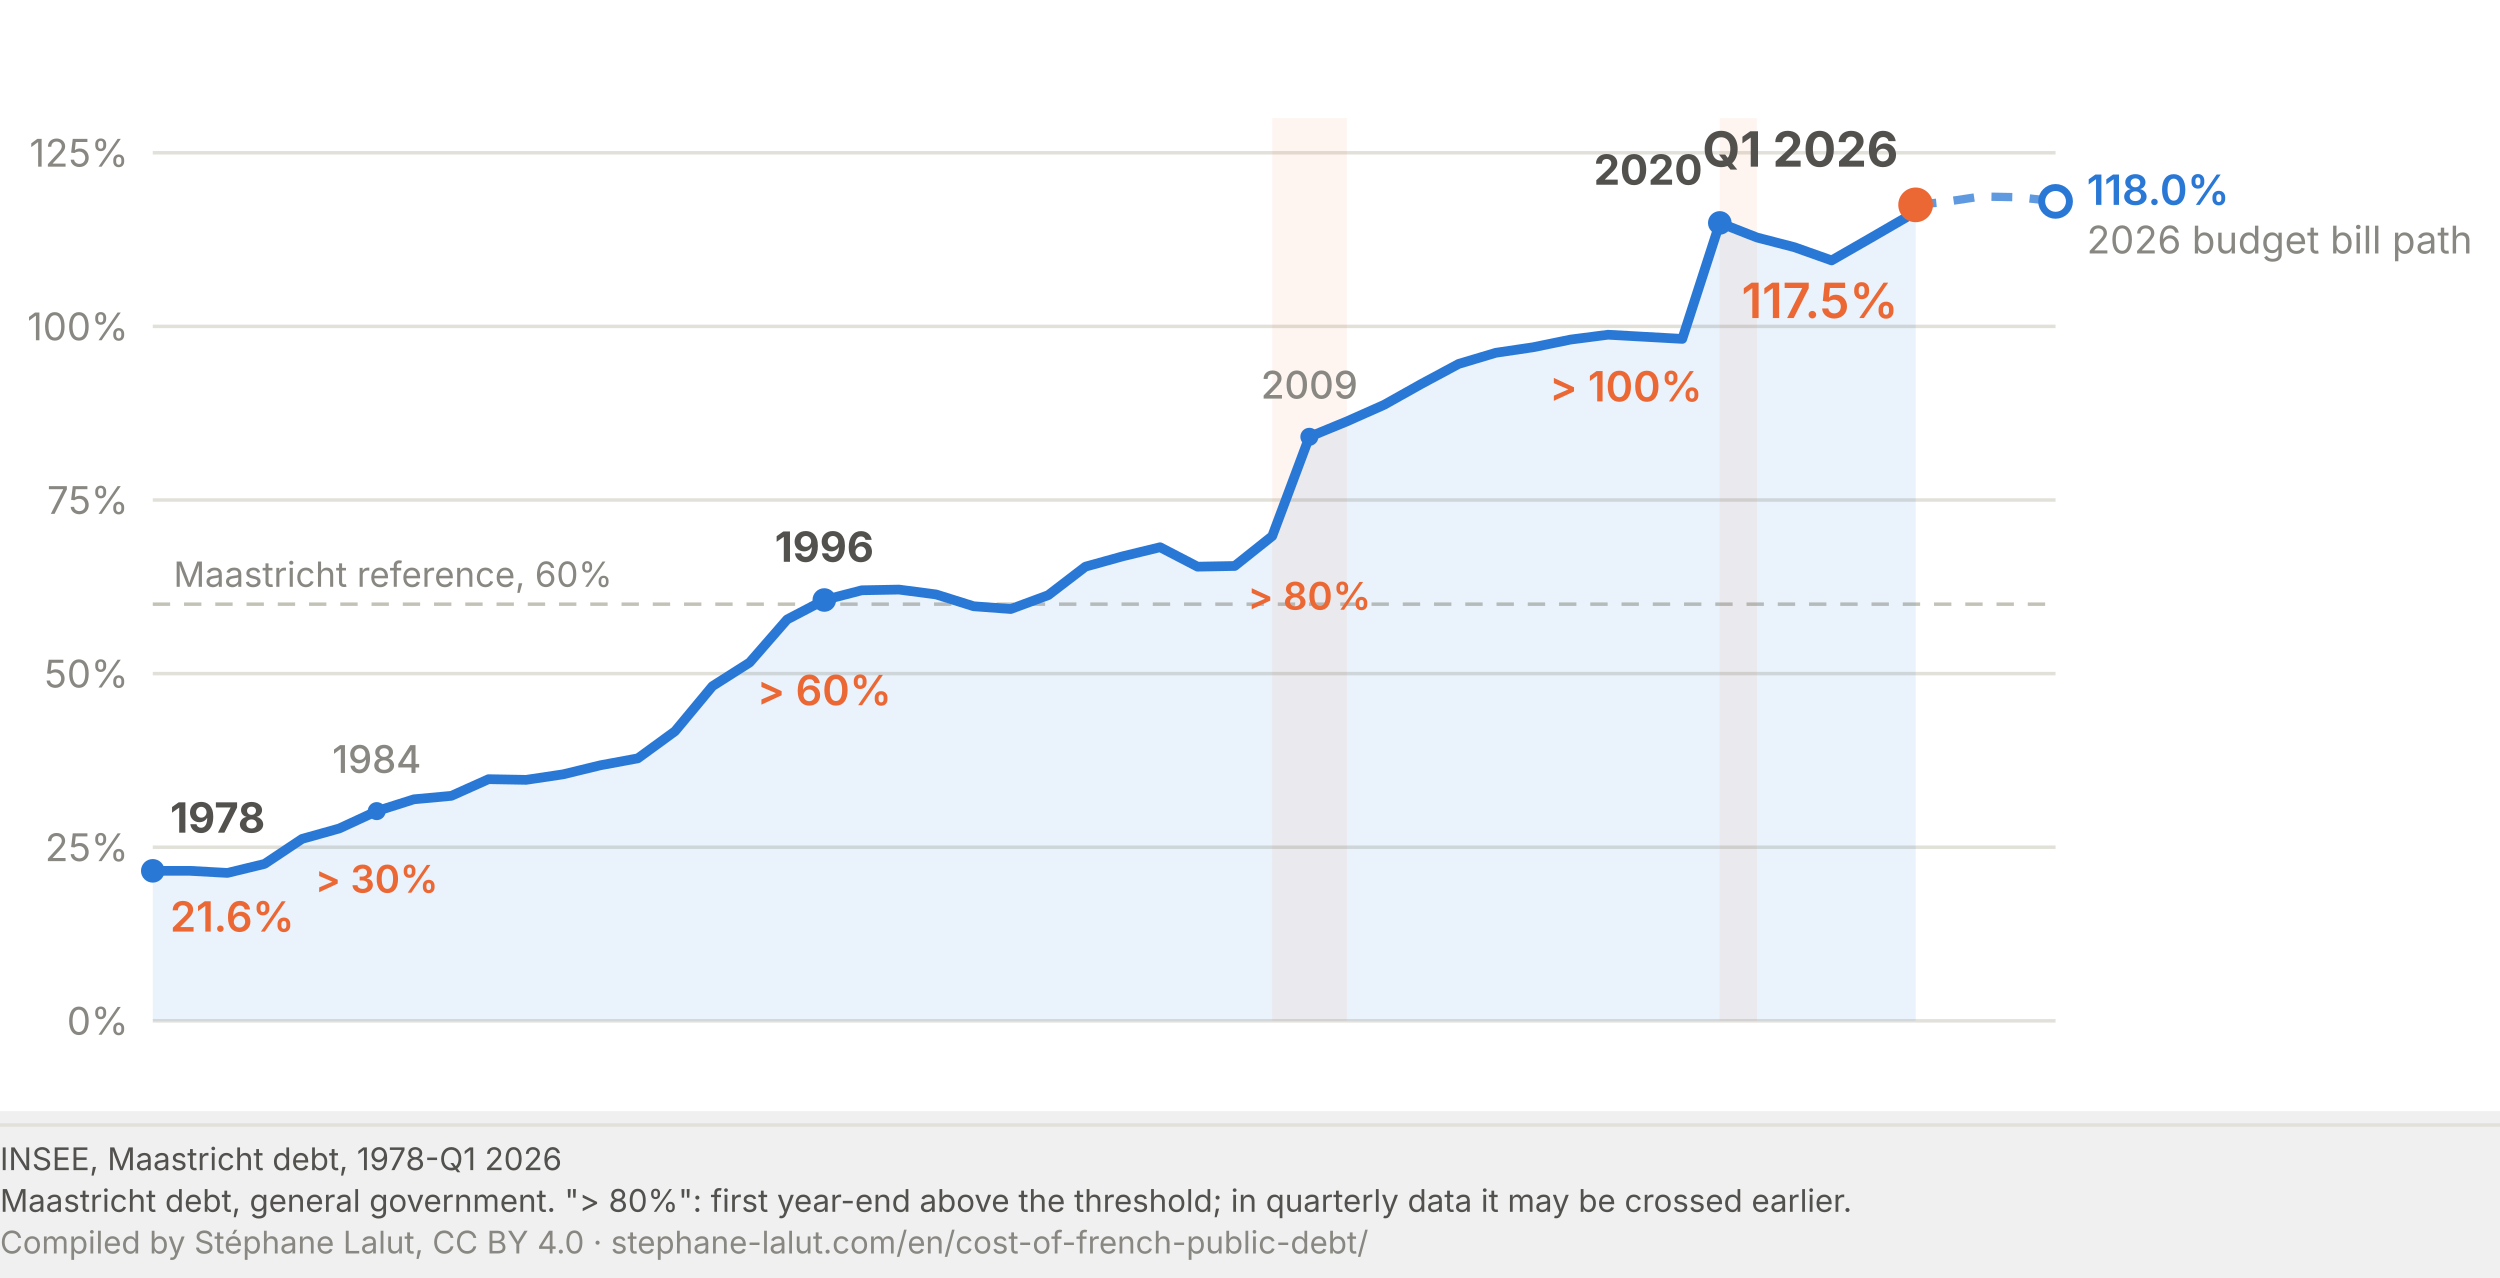
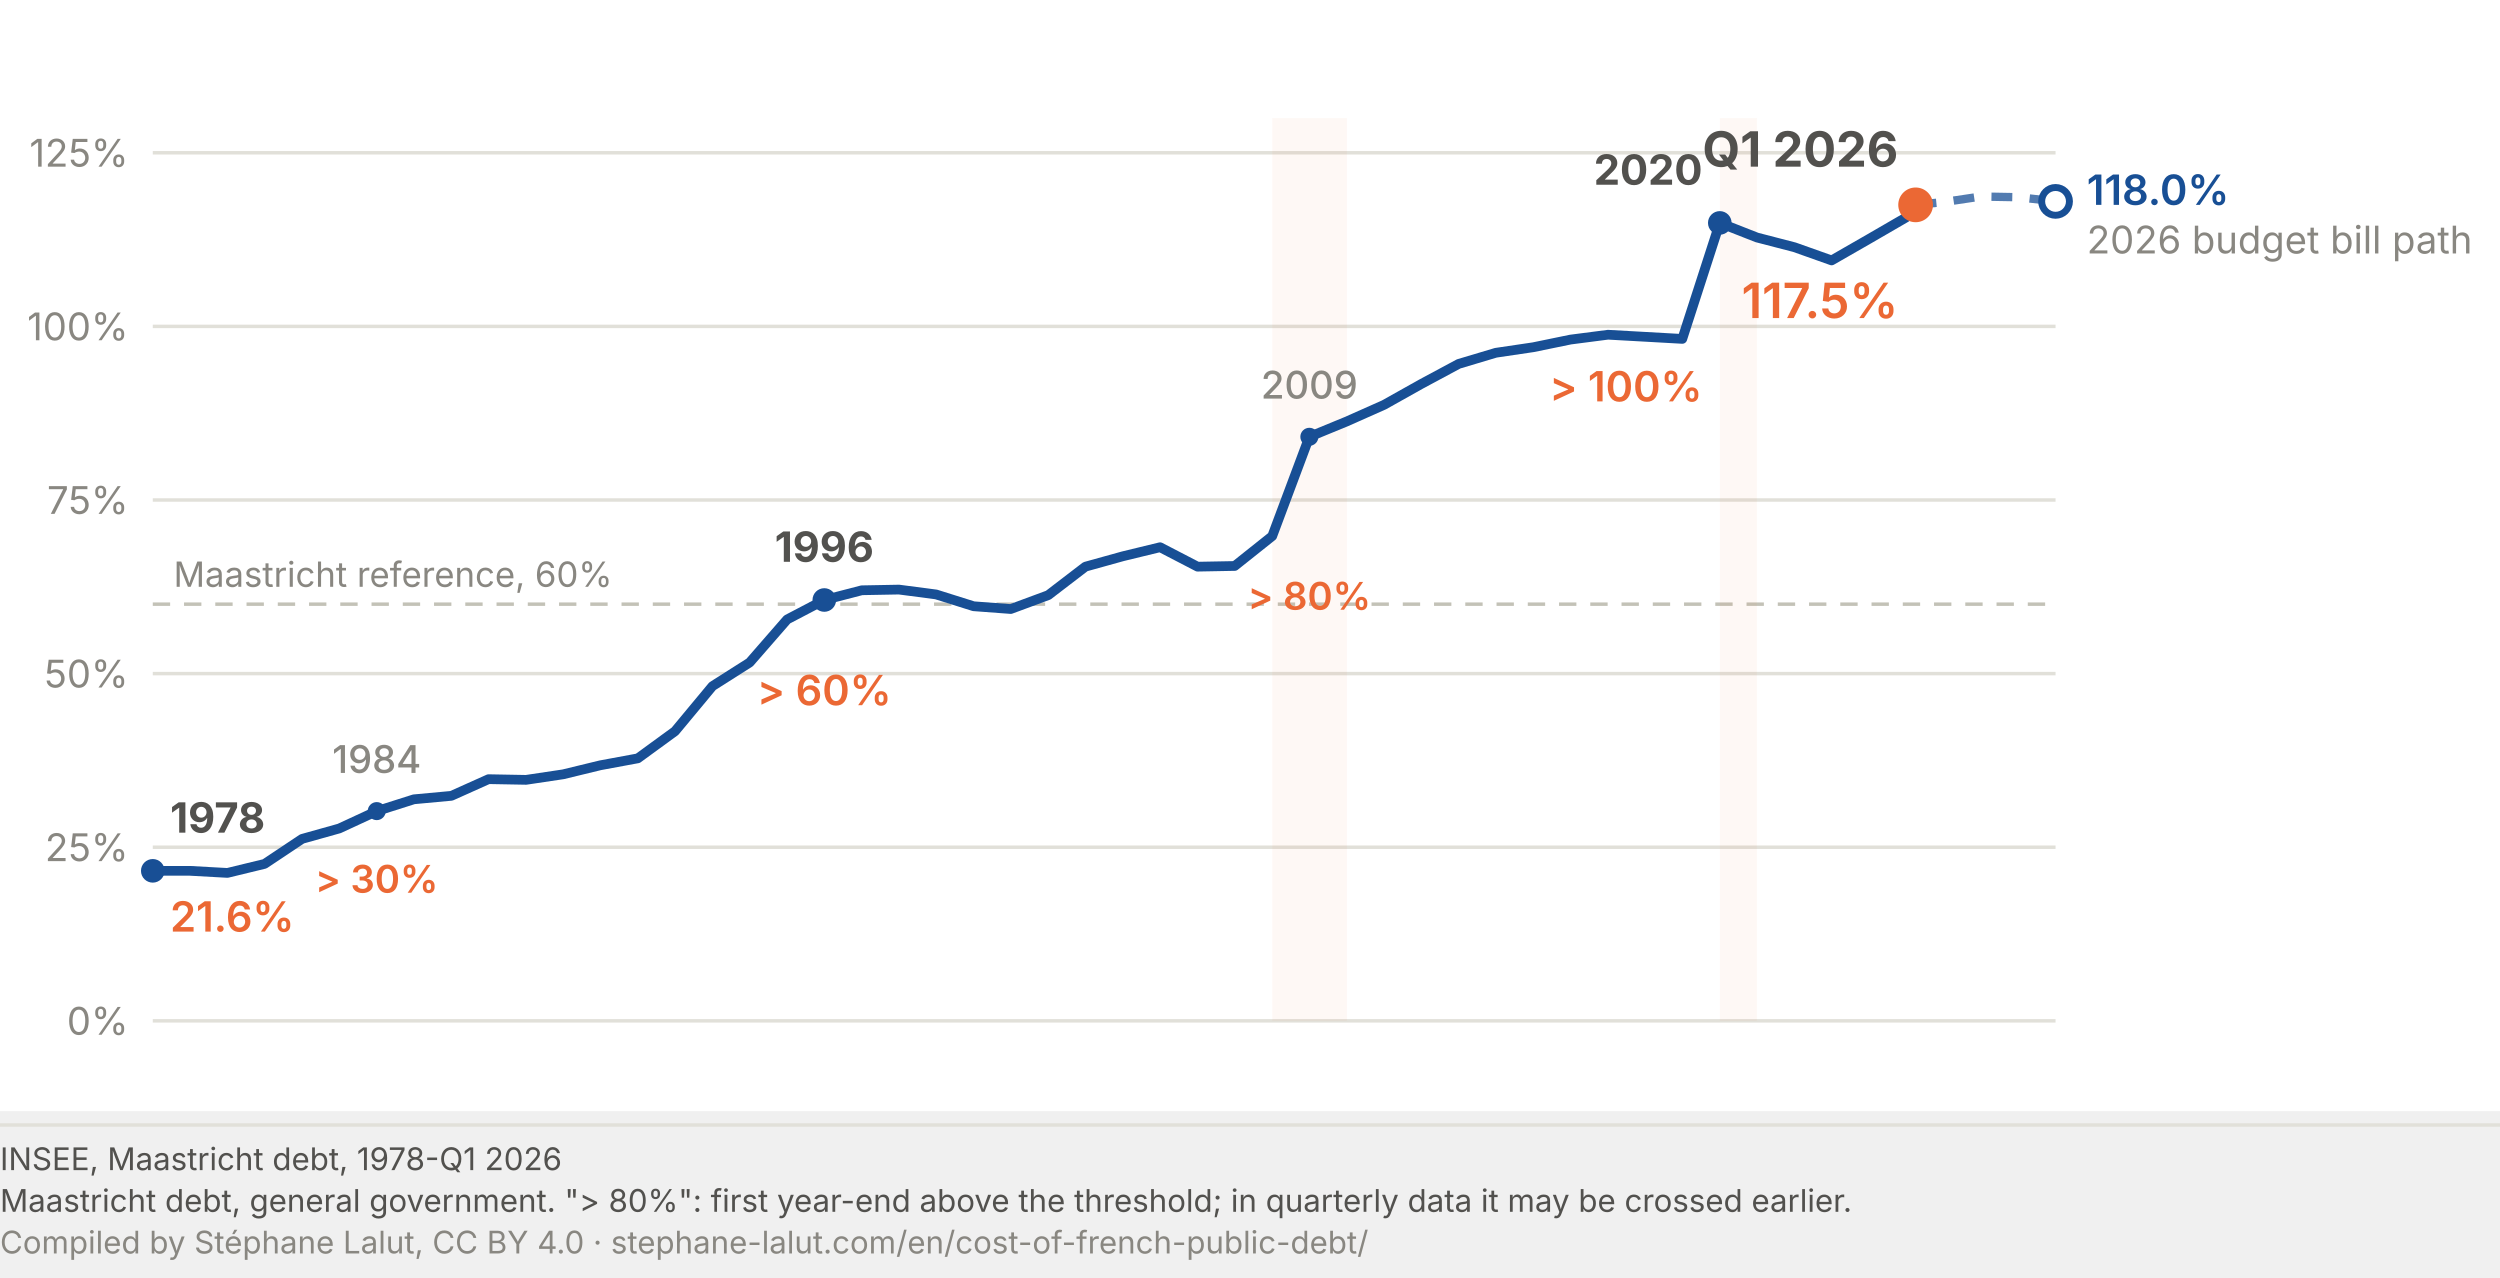
<svg xmlns="http://www.w3.org/2000/svg" viewBox="0 0 720 368" width="720" height="368" role="img" aria-labelledby="dl-t dl-d">
  <rect width="720" height="320" fill="#fff" />
  <line x1="44.0" y1="294.0" x2="592.0" y2="294.0" stroke="#e1e0d9" stroke-width="1" />
  <text x="37.0" y="298.0" font-family="system-ui, -apple-system, Segoe UI, sans-serif" font-size="11" fill="#898781" text-anchor="end">0%</text>
  <line x1="44.0" y1="244.0" x2="592.0" y2="244.0" stroke="#e1e0d9" stroke-width="1" />
  <text x="37.0" y="248.0" font-family="system-ui, -apple-system, Segoe UI, sans-serif" font-size="11" fill="#898781" text-anchor="end">25%</text>
  <line x1="44.0" y1="194.0" x2="592.0" y2="194.0" stroke="#e1e0d9" stroke-width="1" />
  <text x="37.0" y="198.0" font-family="system-ui, -apple-system, Segoe UI, sans-serif" font-size="11" fill="#898781" text-anchor="end">50%</text>
  <line x1="44.0" y1="144.0" x2="592.0" y2="144.0" stroke="#e1e0d9" stroke-width="1" />
  <text x="37.0" y="148.0" font-family="system-ui, -apple-system, Segoe UI, sans-serif" font-size="11" fill="#898781" text-anchor="end">75%</text>
  <line x1="44.0" y1="94.0" x2="592.0" y2="94.0" stroke="#e1e0d9" stroke-width="1" />
  <text x="37.0" y="98.0" font-family="system-ui, -apple-system, Segoe UI, sans-serif" font-size="11" fill="#898781" text-anchor="end">100%</text>
  <line x1="44.0" y1="44.0" x2="592.0" y2="44.0" stroke="#e1e0d9" stroke-width="1" />
  <text x="37.0" y="48.0" font-family="system-ui, -apple-system, Segoe UI, sans-serif" font-size="11" fill="#898781" text-anchor="end">125%</text>
  <line x1="44.0" y1="174.0" x2="592.0" y2="174.0" stroke="#c3c2b7" stroke-width="1" stroke-dasharray="5 4" />
  <text x="50.0" y="169.0" font-family="system-ui, -apple-system, Segoe UI, sans-serif" font-size="10" fill="#898781">Maastricht reference, 60%</text>
-   <path d="M 44.0 294.0 L 44.0 250.8 L 54.7 250.8 L 65.5 251.4 L 76.2 248.8 L 87.0 241.6 L 97.7 238.6 L 108.5 233.6 L 119.2 230.2 L 130.0 229.2 L 140.7 224.4 L 151.5 224.6 L 162.2 223.0 L 172.9 220.4 L 183.7 218.4 L 194.4 210.6 L 205.2 197.6 L 215.9 190.8 L 226.7 178.4 L 237.4 172.8 L 248.2 170.0 L 258.9 169.8 L 269.6 171.2 L 280.4 174.6 L 291.1 175.4 L 301.9 171.4 L 312.6 163.2 L 323.4 160.2 L 334.1 157.6 L 344.9 163.2 L 355.6 163.0 L 366.4 154.4 L 377.1 125.8 L 387.8 121.4 L 398.6 116.6 L 409.3 110.6 L 420.1 104.8 L 430.8 101.6 L 441.6 100.0 L 452.3 97.8 L 463.1 96.4 L 473.8 97.0 L 484.5 97.6 L 495.3 64.2 L 506.0 68.4 L 516.8 71.2 L 527.5 75.0 L 538.3 68.8 L 549.0 62.6 L 551.7 59.0 L 551.7 294.0 Z" fill="#2a78d6" fill-opacity="0.10" />
-   <path d="M551.7,59.0 L559.8,58.2 L570.5,56.6 L581.3,56.8 L592.0,58.0" fill="none" stroke="#2a78d6" stroke-width="2.4" stroke-dasharray="6 5" stroke-linejoin="round" opacity="0.75" />
-   <circle cx="592.0" cy="58.0" r="4" fill="#ffffff" stroke="#2a78d6" stroke-width="2" />
-   <text x="601.0" y="59.0" font-family="system-ui, -apple-system, Segoe UI, sans-serif" font-size="12" font-weight="600" fill="#2a78d6">118.0%</text>
+   <path d="M551.7,59.0 L559.8,58.2 L570.5,56.6 L581.3,56.8 L592.0,58.0" fill="none" stroke="#184f95" stroke-width="2.4" stroke-dasharray="6 5" stroke-linejoin="round" opacity="0.75" />
+   <circle cx="592.0" cy="58.0" r="4" fill="#ffffff" stroke="#184f95" stroke-width="2" />
+   <text x="601.0" y="59.0" font-family="system-ui, -apple-system, Segoe UI, sans-serif" font-size="12" font-weight="600" fill="#184f95">118.0%</text>
  <text x="601.0" y="73.0" font-family="system-ui, -apple-system, Segoe UI, sans-serif" font-size="11" fill="#898781">2026 budget bill path</text>
-   <rect x="366.4" y="34.0" width="21.5" height="260.0" fill="#eb6834" opacity="0.07" />
-   <rect x="495.3" y="34.0" width="10.7" height="260.0" fill="#eb6834" opacity="0.07" />
-   <path d="M 44.0 250.8 L 54.7 250.8 L 65.5 251.4 L 76.2 248.8 L 87.0 241.6 L 97.7 238.6 L 108.5 233.6 L 119.2 230.2 L 130.0 229.2 L 140.7 224.4 L 151.5 224.6 L 162.2 223.0 L 172.9 220.4 L 183.7 218.4 L 194.4 210.6 L 205.2 197.6 L 215.9 190.8 L 226.7 178.4 L 237.4 172.8 L 248.2 170.0 L 258.9 169.8 L 269.6 171.2 L 280.4 174.6 L 291.1 175.4 L 301.9 171.4 L 312.6 163.2 L 323.4 160.2 L 334.1 157.6 L 344.9 163.2 L 355.6 163.0 L 366.4 154.4 L 377.1 125.8 L 387.8 121.4 L 398.6 116.6 L 409.3 110.6 L 420.1 104.8 L 430.8 101.6 L 441.6 100.0 L 452.3 97.8 L 463.1 96.4 L 473.8 97.0 L 484.5 97.6 L 495.3 64.2 L 506.0 68.4 L 516.8 71.2 L 527.5 75.0 L 538.3 68.8 L 549.0 62.6 L 551.7 59.0" fill="none" stroke="#2a78d6" stroke-width="2.8" stroke-linejoin="round" />
-   <circle cx="44.0" cy="250.8" r="3.4" fill="#2a78d6" />
+   <rect x="366.4" y="34.0" width="21.5" height="260.0" fill="#eb6834" opacity="0.05" />
+   <rect x="495.3" y="34.0" width="10.7" height="260.0" fill="#eb6834" opacity="0.05" />
+   <path d="M 44.0 250.8 L 54.7 250.8 L 65.5 251.4 L 76.2 248.8 L 87.0 241.6 L 97.7 238.6 L 108.5 233.6 L 119.2 230.2 L 130.0 229.2 L 140.7 224.4 L 151.5 224.6 L 162.2 223.0 L 172.9 220.4 L 183.7 218.4 L 194.4 210.6 L 205.2 197.6 L 215.9 190.8 L 226.7 178.4 L 237.4 172.8 L 248.2 170.0 L 258.9 169.8 L 269.6 171.2 L 280.4 174.6 L 291.1 175.4 L 301.9 171.4 L 312.6 163.2 L 323.4 160.2 L 334.1 157.6 L 344.9 163.2 L 355.6 163.0 L 366.4 154.4 L 377.1 125.8 L 387.8 121.4 L 398.6 116.6 L 409.3 110.6 L 420.1 104.8 L 430.8 101.6 L 441.6 100.0 L 452.3 97.8 L 463.1 96.4 L 473.8 97.0 L 484.5 97.6 L 495.3 64.2 L 506.0 68.4 L 516.8 71.2 L 527.5 75.0 L 538.3 68.8 L 549.0 62.6 L 551.7 59.0" fill="none" stroke="#184f95" stroke-width="2.8" stroke-linejoin="round" />
+   <circle cx="44.0" cy="250.8" r="3.4" fill="#184f95" />
  <text x="49.0" y="239.8" font-family="system-ui, -apple-system, Segoe UI, sans-serif" font-size="12" font-weight="700" fill="#52514e" text-anchor="start">1978</text>
  <text x="49.0" y="268.3" font-family="system-ui, -apple-system, Segoe UI, sans-serif" font-size="12" font-weight="600" fill="#eb6834" text-anchor="start">21.6%</text>
-   <circle cx="108.5" cy="233.6" r="2.6" fill="#2a78d6" />
+   <circle cx="108.5" cy="233.6" r="2.6" fill="#184f95" />
  <text x="108.5" y="222.6" font-family="system-ui, -apple-system, Segoe UI, sans-serif" font-size="11" font-weight="500" fill="#898781" text-anchor="middle">1984</text>
  <text x="108.5" y="257.1" font-family="system-ui, -apple-system, Segoe UI, sans-serif" font-size="11" font-weight="600" fill="#eb6834" text-anchor="middle">&gt; 30%</text>
-   <circle cx="237.4" cy="172.8" r="3.4" fill="#2a78d6" />
+   <circle cx="237.4" cy="172.8" r="3.4" fill="#184f95" />
  <text x="237.4" y="161.8" font-family="system-ui, -apple-system, Segoe UI, sans-serif" font-size="12" font-weight="700" fill="#52514e" text-anchor="middle">1996</text>
  <text x="237.4" y="203.1" font-family="system-ui, -apple-system, Segoe UI, sans-serif" font-size="12" font-weight="600" fill="#eb6834" text-anchor="middle">&gt; 60%</text>
-   <circle cx="377.1" cy="125.8" r="2.6" fill="#2a78d6" />
+   <circle cx="377.1" cy="125.8" r="2.6" fill="#184f95" />
  <text x="377.1" y="114.8" font-family="system-ui, -apple-system, Segoe UI, sans-serif" font-size="11" font-weight="500" fill="#898781" text-anchor="middle">2009</text>
  <text x="377.1" y="175.6" font-family="system-ui, -apple-system, Segoe UI, sans-serif" font-size="11" font-weight="600" fill="#eb6834" text-anchor="middle">&gt; 80%</text>
-   <circle cx="495.3" cy="64.2" r="3.4" fill="#2a78d6" />
+   <circle cx="495.3" cy="64.2" r="3.4" fill="#184f95" />
  <text x="490.3" y="53.2" font-family="system-ui, -apple-system, Segoe UI, sans-serif" font-size="12" font-weight="700" fill="#52514e" text-anchor="end">2020</text>
  <text x="490.3" y="115.6" font-family="system-ui, -apple-system, Segoe UI, sans-serif" font-size="12" font-weight="600" fill="#eb6834" text-anchor="end">&gt; 100%</text>
  <circle cx="551.7" cy="59.0" r="5" fill="#eb6834" />
  <text x="546.7" y="48.0" font-family="system-ui, -apple-system, Segoe UI, sans-serif" font-size="14" font-weight="700" fill="#52514e" text-anchor="end">Q1 2026</text>
  <text x="546.7" y="91.6" font-family="system-ui, -apple-system, Segoe UI, sans-serif" font-size="14" font-weight="600" fill="#eb6834" text-anchor="end">117.5%</text>
  <line x1="0" y1="324.0" x2="720" y2="324.0" stroke="#e1e0d9" stroke-width="1" />
  <text x="0" y="337.0" font-family="system-ui, -apple-system, Segoe UI, sans-serif" font-size="9" fill="#52514e">INSEE, Maastricht debt, 1978-Q1 2026</text>
  <text x="0" y="349.0" font-family="system-ui, -apple-system, Segoe UI, sans-serif" font-size="9" fill="#52514e">Maastricht debt, general government. "&gt; 80%": first year-end above the threshold; in quarterly data it may be crossed earlier.</text>
  <text x="0" y="361.0" font-family="system-ui, -apple-system, Segoe UI, sans-serif" font-size="9" fill="#898781">Compiled by Stéphane Lalut, CC BY 4.0 · stephane-lalut.com/en/cost-of-french-public-debt/</text>
</svg>
